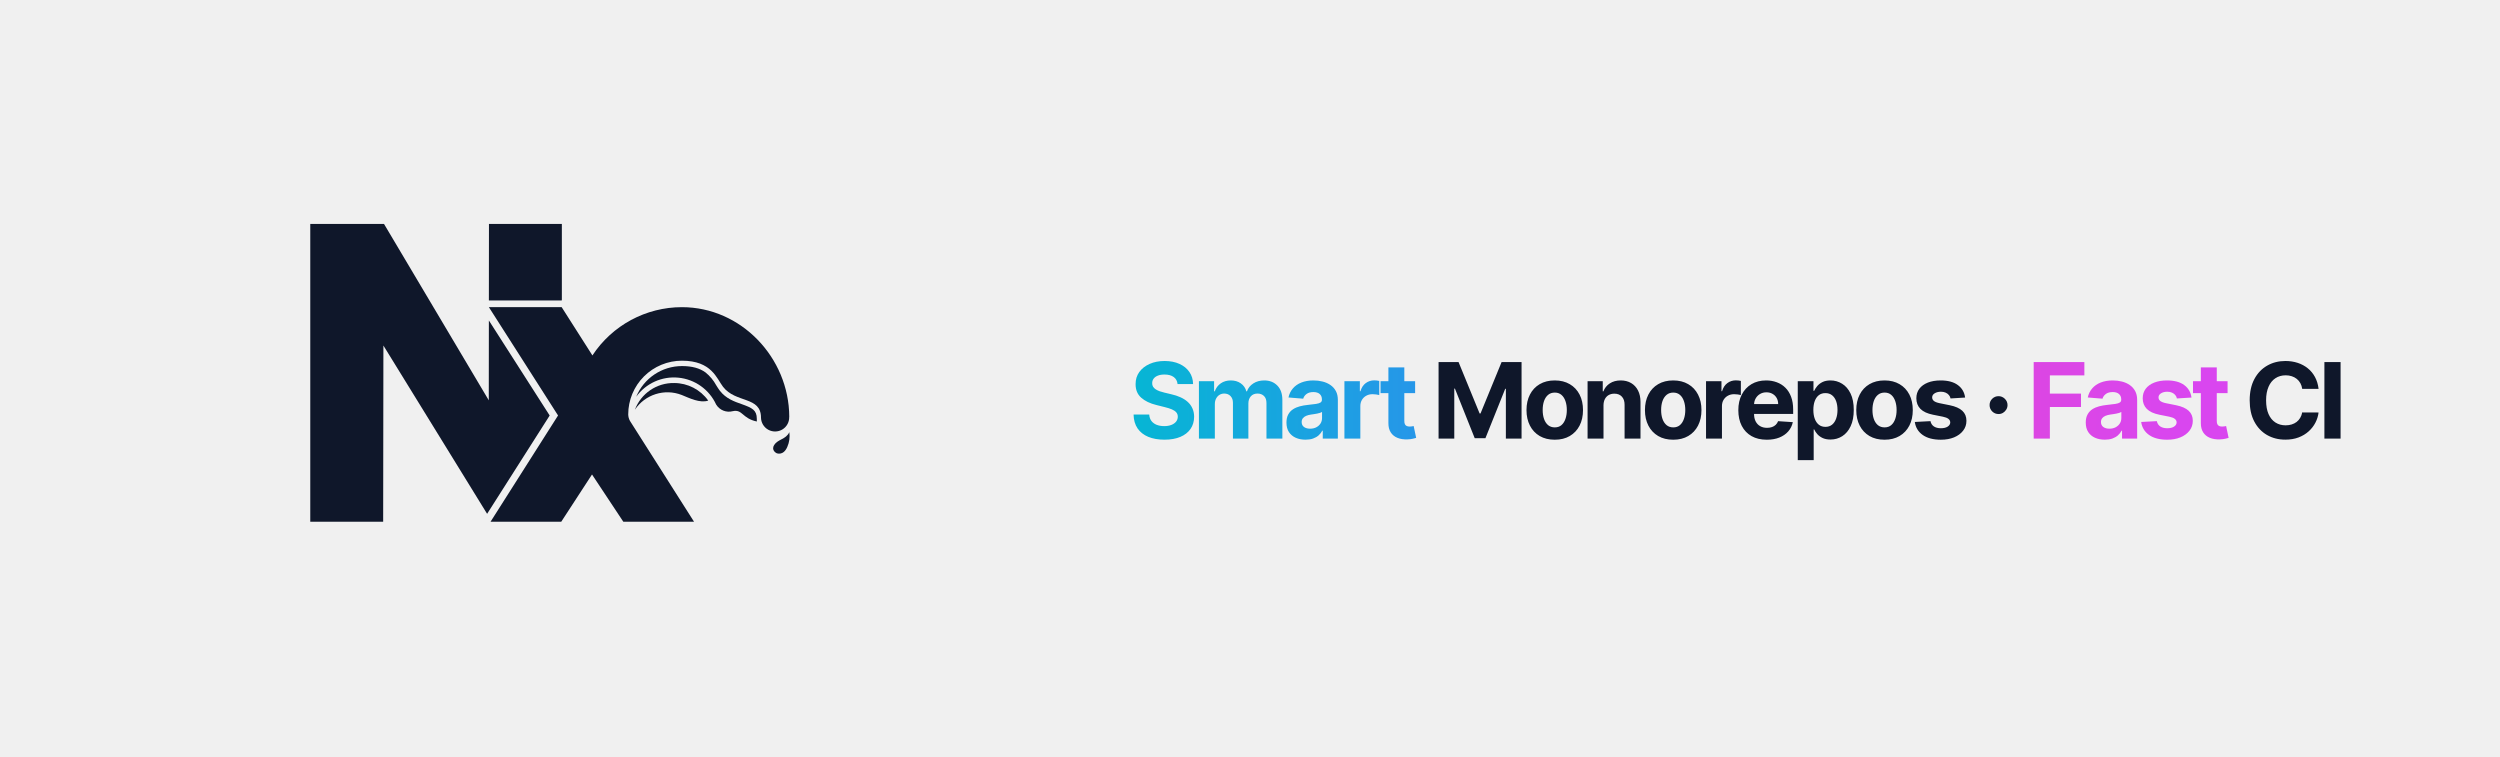
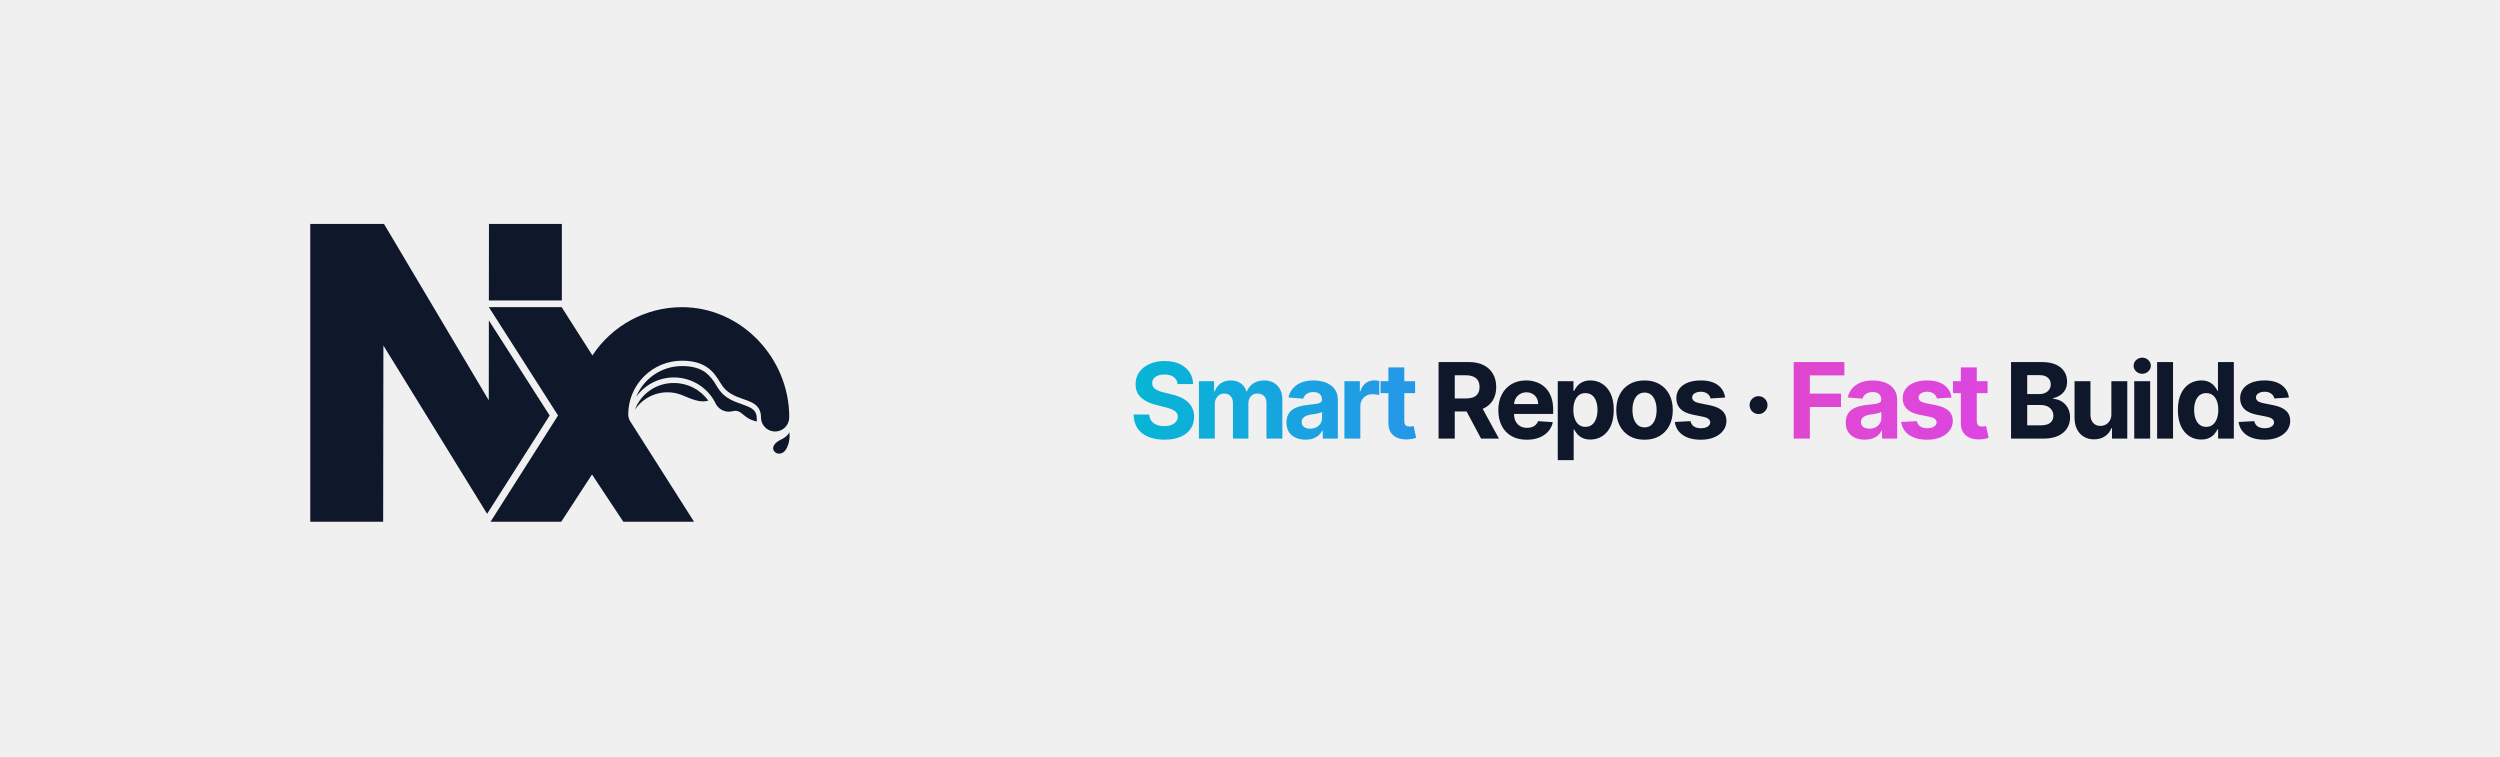
- <svg xmlns="http://www.w3.org/2000/svg" fill="none" viewBox="0 0 2280 690">
-   <g clip-path="url(#a)">
-     <path fill="#0F172A" d="m501.301 378.943-55.452-86.678-.083 72.828-95.568-160.894h-67.231v271.615h66.48l.217-160.694 94.581 153.493 57.056-89.67ZM445.866 274.02h66.395l.151-.769v-69.052h-66.479l-.084 69.052.017.769Zm169.013 75.301c-15.906-.301-30.276 9.451-35.871 24.343 9.314-13.929 27.049-19.526 42.671-13.467 7.218 2.941 16.708 7.686 24.226 5.147-7.15-10.035-18.704-16.002-31.026-16.023Z" />
-     <path fill="#0F172A" d="M690.214 382.001c0-8.136-4.427-10.025-13.616-13.366-6.817-2.372-14.553-5.046-20.183-12.397-1.103-1.454-2.122-3.091-3.208-4.829-2.433-4.5-5.732-8.475-9.707-11.695-5.363-3.943-12.397-5.864-21.52-5.864-18.304.012-34.795 11.061-41.768 27.985 8.816-12.234 23.469-18.862 38.477-17.407 15.009 1.455 28.115 10.775 34.417 24.475 3.149 5.195 9.359 7.676 15.222 6.081 8.972-1.921 8.353 6.566 21.903 9.44l-.017-2.423Z" />
-     <path fill="#0F172A" d="M719.803 380.263v-.183c-.2-53.866-43.924-99.946-97.823-99.946-32.918-.022-63.636 16.533-81.716 44.042l-.351-.602-27.668-43.44h-66.379l63.071 98.776-61.551 96.904h64.475l28.052-43.089 28.553 43.089h64.491l-58.476-92.026c-.971-1.792-1.498-3.792-1.537-5.831-.005-12.998 5.157-25.464 14.347-34.655 9.191-9.191 21.658-14.353 34.656-14.348 27.1 0 31.627 16.206 37.475 23.825 11.545 15.037 34.602 8.454 34.602 28.069.068 4.596 2.583 8.807 6.598 11.045 4.015 2.239 8.919 2.166 12.865-.192 3.946-2.358 6.335-6.642 6.266-11.237v-.201h.05Zm.067 13.867c.656 4.581.007 9.255-1.871 13.484-3.675 8.504-9.807 5.664-9.807 5.664s-5.28-2.574-2.072-7.502c3.559-5.497 10.593-4.862 13.75-11.646Z" />
-     <path fill="url(#b)" d="M1073.94 350.261c-.27-2.75-1.44-4.886-3.51-6.409-2.07-1.522-4.87-2.284-8.42-2.284-2.41 0-4.44.341-6.1 1.023-1.66.659-2.93 1.579-3.82 2.761-.86 1.182-1.29 2.523-1.29 4.023-.05 1.25.21 2.341.78 3.273.59.932 1.4 1.738 2.42 2.42 1.02.659 2.2 1.239 3.55 1.739 1.34.477 2.77.886 4.29 1.227l6.27 1.5c3.05.682 5.84 1.591 8.39 2.727 2.55 1.137 4.75 2.534 6.61 4.194 1.87 1.659 3.31 3.613 4.33 5.863 1.05 2.25 1.58 4.83 1.61 7.739-.03 4.273-1.12 7.977-3.28 11.113-2.13 3.114-5.22 5.535-9.27 7.262-4.02 1.704-8.87 2.557-14.56 2.557-5.63 0-10.54-.864-14.72-2.591-4.16-1.728-7.41-4.284-9.75-7.671-2.32-3.409-3.54-7.625-3.65-12.647h14.28c.16 2.34.83 4.295 2.01 5.863 1.21 1.546 2.81 2.716 4.81 3.512 2.02.772 4.31 1.159 6.85 1.159 2.5 0 4.67-.364 6.51-1.091 1.87-.728 3.31-1.739 4.33-3.034 1.03-1.296 1.54-2.784 1.54-4.466 0-1.568-.47-2.887-1.4-3.955-.91-1.068-2.25-1.977-4.02-2.727-1.75-.75-3.9-1.432-6.45-2.046l-7.6-1.909c-5.88-1.431-10.53-3.67-13.94-6.716-3.41-3.045-5.1-7.147-5.08-12.306-.02-4.228 1.1-7.921 3.37-11.08 2.3-3.159 5.45-5.625 9.45-7.398 4-1.772 8.54-2.659 13.63-2.659 5.19 0 9.71.887 13.57 2.659 3.89 1.773 6.91 4.239 9.07 7.398s3.27 6.818 3.34 10.977h-14.15ZM1093.42 400v-52.364h13.84v9.239h.62c1.09-3.068 2.91-5.489 5.45-7.261 2.55-1.773 5.59-2.659 9.14-2.659 3.59 0 6.64.897 9.17 2.693 2.52 1.772 4.2 4.182 5.04 7.227h.55c1.07-3 3-5.398 5.79-7.193 2.82-1.818 6.15-2.727 9.99-2.727 4.89 0 8.85 1.556 11.9 4.67 3.07 3.091 4.6 7.477 4.6 13.159V400h-14.49v-32.352c0-2.909-.77-5.091-2.31-6.546-1.55-1.454-3.48-2.182-5.8-2.182-2.64 0-4.69.841-6.17 2.523-1.48 1.659-2.22 3.852-2.22 6.58V400h-14.08v-32.659c0-2.568-.73-4.614-2.21-6.136-1.46-1.523-3.38-2.285-5.76-2.285-1.62 0-3.07.41-4.37 1.228-1.27.795-2.28 1.92-3.03 3.375-.75 1.432-1.13 3.113-1.13 5.045V400h-14.52Zm97.22.989c-3.34 0-6.32-.58-8.94-1.739-2.61-1.182-4.68-2.92-6.2-5.216-1.5-2.318-2.25-5.204-2.25-8.659 0-2.909.53-5.352 1.6-7.33 1.07-1.977 2.52-3.568 4.37-4.772 1.84-1.205 3.93-2.114 6.27-2.728 2.36-.613 4.84-1.045 7.43-1.295 3.05-.318 5.5-.614 7.36-.886 1.87-.296 3.22-.728 4.06-1.296.84-.568 1.26-1.409 1.26-2.523v-.204c0-2.159-.68-3.83-2.04-5.011-1.34-1.182-3.25-1.773-5.73-1.773-2.61 0-4.69.579-6.24 1.738-1.54 1.137-2.57 2.569-3.07 4.296l-13.43-1.091c.68-3.182 2.02-5.932 4.02-8.25 2-2.341 4.58-4.136 7.74-5.386 3.18-1.273 6.87-1.909 11.05-1.909 2.91 0 5.69.34 8.35 1.022 2.68.682 5.06 1.739 7.12 3.171 2.1 1.432 3.74 3.272 4.95 5.522 1.2 2.228 1.8 4.898 1.8 8.012V400h-13.77v-7.261h-.41c-.84 1.636-1.96 3.079-3.37 4.329-1.41 1.227-3.1 2.193-5.08 2.898-1.98.682-4.26 1.023-6.85 1.023Zm4.16-10.023c2.13 0 4.02-.421 5.65-1.261 1.64-.864 2.92-2.023 3.86-3.478.93-1.454 1.39-3.102 1.39-4.943v-5.557c-.45.296-1.08.568-1.87.818-.77.228-1.65.444-2.63.648-.97.182-1.95.352-2.93.512-.97.136-1.86.261-2.66.375-1.7.25-3.19.647-4.46 1.193-1.28.545-2.26 1.284-2.97 2.216-.7.909-1.06 2.045-1.06 3.409 0 1.977.72 3.488 2.15 4.534 1.46 1.023 3.3 1.534 5.53 1.534Zm31.31 9.034v-52.364h14.08v9.137h.55c.95-3.25 2.55-5.705 4.8-7.364 2.25-1.682 4.84-2.523 7.78-2.523.72 0 1.51.046 2.35.137.84.091 1.58.216 2.21.375v12.886c-.68-.204-1.62-.386-2.83-.545-1.2-.159-2.3-.239-3.3-.239-2.14 0-4.05.466-5.73 1.398-1.66.909-2.98 2.182-3.95 3.818-.96 1.636-1.44 3.523-1.44 5.659V400h-14.52Zm64.48-52.364v10.909h-31.53v-10.909h31.53Zm-24.37-12.545h14.52v48.818c0 1.341.2 2.386.61 3.136.41.728.98 1.239 1.71 1.535.75.295 1.61.443 2.59.443.68 0 1.36-.057 2.04-.171.68-.136 1.21-.238 1.57-.307l2.28 10.807c-.72.228-1.75.489-3.06.784-1.32.319-2.92.512-4.81.58-3.5.136-6.57-.33-9.2-1.398-2.62-1.068-4.65-2.727-6.11-4.977-1.45-2.25-2.17-5.091-2.14-8.523v-50.727Z" />
-     <path fill="#0F172A" d="M1311.98 330.182h18.21l19.22 46.909h.82l19.23-46.909h18.2V400h-14.31v-45.443h-.58l-18.07 45.102h-9.75l-18.07-45.273h-.58V400h-14.32v-69.818Zm105.95 70.841c-5.29 0-9.87-1.125-13.74-3.375-3.84-2.273-6.8-5.432-8.89-9.478-2.1-4.068-3.14-8.784-3.14-14.147 0-5.409 1.04-10.137 3.14-14.182 2.09-4.068 5.05-7.227 8.89-9.477 3.87-2.273 8.45-3.409 13.74-3.409 5.3 0 9.87 1.136 13.71 3.409 3.86 2.25 6.84 5.409 8.93 9.477 2.09 4.045 3.13 8.773 3.13 14.182 0 5.363-1.04 10.079-3.13 14.147-2.09 4.046-5.07 7.205-8.93 9.478-3.84 2.25-8.41 3.375-13.71 3.375Zm.07-11.25c2.41 0 4.42-.682 6.03-2.046 1.62-1.386 2.83-3.272 3.65-5.659.84-2.386 1.26-5.102 1.26-8.148 0-3.045-.42-5.761-1.26-8.147-.82-2.387-2.03-4.273-3.65-5.659-1.61-1.387-3.62-2.08-6.03-2.08-2.43 0-4.48.693-6.14 2.08-1.63 1.386-2.87 3.272-3.71 5.659-.82 2.386-1.23 5.102-1.23 8.147 0 3.046.41 5.762 1.23 8.148.84 2.387 2.08 4.273 3.71 5.659 1.66 1.364 3.71 2.046 6.14 2.046Zm44.39-20.046V400h-14.52v-52.364h13.84v9.239h.61c1.16-3.045 3.1-5.455 5.83-7.227 2.73-1.796 6.04-2.693 9.92-2.693 3.64 0 6.81.795 9.51 2.386 2.71 1.591 4.81 3.864 6.31 6.818 1.5 2.932 2.25 6.432 2.25 10.5V400h-14.52v-30.75c.02-3.205-.8-5.705-2.46-7.5-1.66-1.818-3.94-2.727-6.85-2.727-1.95 0-3.68.42-5.18 1.261-1.48.841-2.64 2.068-3.48 3.682-.82 1.591-1.24 3.511-1.26 5.761Zm63.58 31.296c-5.3 0-9.88-1.125-13.74-3.375-3.84-2.273-6.81-5.432-8.9-9.478-2.09-4.068-3.14-8.784-3.14-14.147 0-5.409 1.05-10.137 3.14-14.182 2.09-4.068 5.06-7.227 8.9-9.477 3.86-2.273 8.44-3.409 13.74-3.409 5.29 0 9.86 1.136 13.7 3.409 3.86 2.25 6.84 5.409 8.93 9.477 2.09 4.045 3.14 8.773 3.14 14.182 0 5.363-1.05 10.079-3.14 14.147-2.09 4.046-5.07 7.205-8.93 9.478-3.84 2.25-8.41 3.375-13.7 3.375Zm.06-11.25c2.41 0 4.42-.682 6.04-2.046 1.61-1.386 2.83-3.272 3.65-5.659.84-2.386 1.26-5.102 1.26-8.148 0-3.045-.42-5.761-1.26-8.147-.82-2.387-2.04-4.273-3.65-5.659-1.62-1.387-3.63-2.08-6.04-2.08-2.43 0-4.47.693-6.13 2.08-1.64 1.386-2.88 3.272-3.72 5.659-.82 2.386-1.23 5.102-1.23 8.147 0 3.046.41 5.762 1.23 8.148.84 2.387 2.08 4.273 3.72 5.659 1.66 1.364 3.7 2.046 6.13 2.046ZM1555.9 400v-52.364h14.08v9.137h.55c.95-3.25 2.55-5.705 4.8-7.364 2.25-1.682 4.84-2.523 7.78-2.523.72 0 1.51.046 2.35.137.84.091 1.58.216 2.21.375v12.886c-.68-.204-1.62-.386-2.83-.545-1.2-.159-2.3-.239-3.3-.239-2.14 0-4.05.466-5.73 1.398-1.66.909-2.98 2.182-3.95 3.818-.96 1.636-1.44 3.523-1.44 5.659V400h-14.52Zm55.43 1.023c-5.39 0-10.02-1.091-13.91-3.273-3.86-2.205-6.84-5.318-8.93-9.341-2.09-4.045-3.14-8.829-3.14-14.352 0-5.387 1.05-10.114 3.14-14.182s5.03-7.239 8.83-9.511c3.82-2.273 8.29-3.409 13.43-3.409 3.45 0 6.67.556 9.65 1.67 3 1.091 5.61 2.739 7.84 4.943 2.25 2.205 4 4.977 5.25 8.318 1.25 3.319 1.87 7.205 1.87 11.659v3.989h-44.21v-9h30.54c0-2.091-.45-3.943-1.36-5.557-.91-1.613-2.17-2.875-3.79-3.784-1.59-.932-3.44-1.398-5.55-1.398-2.21 0-4.16.512-5.87 1.535-1.68 1-3 2.352-3.95 4.056-.95 1.682-1.44 3.557-1.47 5.625v8.557c0 2.591.48 4.83 1.44 6.716.97 1.886 2.35 3.341 4.12 4.364 1.77 1.022 3.88 1.534 6.31 1.534 1.61 0 3.09-.227 4.43-.682 1.34-.455 2.49-1.136 3.44-2.045.96-.91 1.68-2.023 2.18-3.341l13.44.886c-.69 3.227-2.08 6.045-4.2 8.455-2.09 2.386-4.79 4.25-8.11 5.59-3.3 1.319-7.1 1.978-11.42 1.978Zm28.23 18.613v-72h14.32v8.796h.65c.63-1.409 1.55-2.841 2.76-4.296 1.23-1.477 2.82-2.704 4.77-3.681 1.98-1 4.43-1.5 7.36-1.5 3.82 0 7.35 1 10.57 3 3.23 1.977 5.81 4.965 7.74 8.965 1.93 3.978 2.9 8.966 2.9 14.966 0 5.841-.94 10.773-2.83 14.796-1.86 4-4.41 7.034-7.64 9.102-3.2 2.046-6.79 3.068-10.77 3.068-2.82 0-5.22-.466-7.19-1.397-1.96-.932-3.56-2.103-4.81-3.512-1.25-1.432-2.2-2.875-2.86-4.329h-.45v28.022h-14.52Zm14.22-45.818c0 3.114.43 5.83 1.29 8.148.87 2.318 2.12 4.125 3.75 5.42 1.64 1.273 3.63 1.909 5.97 1.909 2.36 0 4.36-.647 6-1.943 1.63-1.318 2.87-3.136 3.71-5.454.87-2.341 1.3-5.034 1.3-8.08 0-3.023-.42-5.682-1.26-7.977-.84-2.296-2.08-4.091-3.72-5.386-1.63-1.296-3.65-1.944-6.03-1.944-2.37 0-4.37.625-6 1.875-1.62 1.25-2.85 3.023-3.72 5.319-.86 2.295-1.29 5-1.29 8.113Zm64.91 27.205c-5.3 0-9.88-1.125-13.74-3.375-3.84-2.273-6.81-5.432-8.9-9.478-2.09-4.068-3.13-8.784-3.13-14.147 0-5.409 1.04-10.137 3.13-14.182 2.09-4.068 5.06-7.227 8.9-9.477 3.86-2.273 8.44-3.409 13.74-3.409 5.29 0 9.86 1.136 13.7 3.409 3.87 2.25 6.84 5.409 8.94 9.477 2.09 4.045 3.13 8.773 3.13 14.182 0 5.363-1.04 10.079-3.13 14.147-2.1 4.046-5.07 7.205-8.94 9.478-3.84 2.25-8.41 3.375-13.7 3.375Zm.07-11.25c2.41 0 4.42-.682 6.03-2.046 1.62-1.386 2.83-3.272 3.65-5.659.84-2.386 1.26-5.102 1.26-8.148 0-3.045-.42-5.761-1.26-8.147-.82-2.387-2.03-4.273-3.65-5.659-1.61-1.387-3.62-2.08-6.03-2.08-2.43 0-4.48.693-6.14 2.08-1.64 1.386-2.87 3.272-3.71 5.659-.82 2.386-1.23 5.102-1.23 8.147 0 3.046.41 5.762 1.23 8.148.84 2.387 2.07 4.273 3.71 5.659 1.66 1.364 3.71 2.046 6.14 2.046Zm73.43-27.205-13.29.818c-.23-1.136-.72-2.159-1.47-3.068-.75-.932-1.74-1.67-2.96-2.216-1.21-.568-2.65-.852-4.33-.852-2.25 0-4.15.477-5.7 1.432-1.54.932-2.31 2.182-2.31 3.75 0 1.25.5 2.307 1.5 3.17 1 .864 2.71 1.557 5.14 2.08l9.48 1.909c5.09 1.045 8.89 2.727 11.39 5.045 2.5 2.319 3.75 5.364 3.75 9.137 0 3.432-1.01 6.443-3.04 9.034-2 2.591-4.75 4.613-8.25 6.068-3.47 1.432-7.49 2.148-12.03 2.148-6.93 0-12.46-1.443-16.57-4.33-4.09-2.909-6.49-6.863-7.19-11.863l14.28-.75c.43 2.113 1.48 3.727 3.14 4.84 1.66 1.091 3.78 1.637 6.37 1.637 2.55 0 4.59-.489 6.14-1.466 1.57-1 2.36-2.284 2.39-3.852-.03-1.319-.58-2.398-1.67-3.239-1.1-.864-2.78-1.523-5.05-1.977l-9.07-1.807c-5.11-1.023-8.92-2.796-11.42-5.318-2.48-2.523-3.71-5.739-3.71-9.648 0-3.364.9-6.261 2.72-8.693 1.84-2.432 4.42-4.307 7.74-5.625 3.34-1.318 7.25-1.977 11.73-1.977 6.61 0 11.82 1.397 15.61 4.193 3.82 2.795 6.05 6.602 6.68 11.42Zm30.49 15.034c-2.25 0-4.18-.795-5.8-2.386-1.59-1.614-2.38-3.546-2.38-5.796 0-2.227.79-4.136 2.38-5.727 1.62-1.591 3.55-2.386 5.8-2.386 2.18 0 4.09.795 5.73 2.386 1.63 1.591 2.45 3.5 2.45 5.727 0 1.5-.39 2.875-1.16 4.125-.75 1.228-1.74 2.216-2.96 2.966-1.23.728-2.58 1.091-4.06 1.091Zm291.86-22.977h-14.93c-.27-1.932-.83-3.648-1.67-5.148-.84-1.522-1.92-2.818-3.24-3.886-1.32-1.068-2.84-1.886-4.57-2.455-1.7-.568-3.55-.852-5.55-.852-3.62 0-6.76.898-9.45 2.693-2.68 1.773-4.76 4.364-6.23 7.773-1.48 3.386-2.22 7.5-2.22 12.341 0 4.977.74 9.159 2.22 12.545 1.5 3.387 3.59 5.944 6.27 7.671 2.68 1.727 5.78 2.591 9.3 2.591 1.98 0 3.81-.262 5.49-.784 1.71-.523 3.22-1.284 4.54-2.284 1.32-1.023 2.41-2.262 3.27-3.716.89-1.455 1.5-3.114 1.84-4.978l14.93.069c-.38 3.204-1.35 6.295-2.89 9.272-1.53 2.955-3.58 5.603-6.18 7.943-2.56 2.319-5.63 4.16-9.2 5.523-3.55 1.341-7.56 2.012-12.03 2.012-6.23 0-11.8-1.41-16.71-4.228-4.88-2.818-8.75-6.897-11.59-12.238-2.82-5.341-4.23-11.807-4.23-19.398 0-7.614 1.44-14.091 4.3-19.432 2.86-5.341 6.75-9.409 11.66-12.204 4.91-2.819 10.43-4.228 16.57-4.228 4.04 0 7.79.568 11.25 1.705 3.47 1.136 6.55 2.795 9.23 4.977 2.69 2.159 4.87 4.807 6.55 7.943 1.7 3.137 2.8 6.728 3.27 10.773Zm20.07-24.443V400h-14.76v-69.818h14.76Z" />
-     <path fill="url(#c)" d="M1854.72 400v-69.818h46.22v12.17h-31.46v16.637h28.39v12.17h-28.39V400h-14.76Zm64.87.989c-3.34 0-6.31-.58-8.93-1.739-2.61-1.182-4.68-2.92-6.2-5.216-1.5-2.318-2.25-5.204-2.25-8.659 0-2.909.53-5.352 1.6-7.33 1.07-1.977 2.52-3.568 4.36-4.772 1.85-1.205 3.94-2.114 6.28-2.728 2.36-.613 4.84-1.045 7.43-1.295 3.04-.318 5.5-.614 7.36-.886 1.87-.296 3.22-.728 4.06-1.296.84-.568 1.26-1.409 1.26-2.523v-.204c0-2.159-.68-3.83-2.04-5.011-1.35-1.182-3.25-1.773-5.73-1.773-2.62 0-4.7.579-6.24 1.738-1.55 1.137-2.57 2.569-3.07 4.296l-13.43-1.091c.68-3.182 2.02-5.932 4.02-8.25 2-2.341 4.58-4.136 7.74-5.386 3.18-1.273 6.86-1.909 11.05-1.909 2.91 0 5.69.34 8.35 1.022 2.68.682 5.06 1.739 7.12 3.171 2.09 1.432 3.74 3.272 4.95 5.522 1.2 2.228 1.8 4.898 1.8 8.012V400h-13.77v-7.261h-.41c-.84 1.636-1.96 3.079-3.37 4.329-1.41 1.227-3.11 2.193-5.08 2.898-1.98.682-4.26 1.023-6.86 1.023Zm4.16-10.023c2.14 0 4.03-.421 5.66-1.261 1.64-.864 2.92-2.023 3.86-3.478.93-1.454 1.39-3.102 1.39-4.943v-5.557c-.45.296-1.08.568-1.87.818-.77.228-1.65.444-2.63.648-.97.182-1.95.352-2.93.512-.98.136-1.86.261-2.66.375-1.7.25-3.19.647-4.46 1.193-1.28.545-2.27 1.284-2.97 2.216-.7.909-1.06 2.045-1.06 3.409 0 1.977.72 3.488 2.15 4.534 1.46 1.023 3.3 1.534 5.52 1.534Zm74.89-28.398-13.3.818c-.22-1.136-.71-2.159-1.46-3.068-.75-.932-1.74-1.67-2.97-2.216-1.2-.568-2.65-.852-4.33-.852-2.25 0-4.15.477-5.69 1.432-1.55.932-2.32 2.182-2.32 3.75 0 1.25.5 2.307 1.5 3.17 1 .864 2.72 1.557 5.15 2.08l9.48 1.909c5.09 1.045 8.88 2.727 11.38 5.045 2.5 2.319 3.75 5.364 3.75 9.137 0 3.432-1.01 6.443-3.03 9.034-2 2.591-4.75 4.613-8.25 6.068-3.48 1.432-7.49 2.148-12.04 2.148-6.93 0-12.45-1.443-16.56-4.33-4.1-2.909-6.49-6.863-7.2-11.863l14.29-.75c.43 2.113 1.47 3.727 3.13 4.84 1.66 1.091 3.79 1.637 6.38 1.637 2.54 0 4.59-.489 6.13-1.466 1.57-1 2.37-2.284 2.39-3.852-.02-1.319-.58-2.398-1.67-3.239-1.09-.864-2.77-1.523-5.05-1.977l-9.06-1.807c-5.12-1.023-8.92-2.796-11.42-5.318-2.48-2.523-3.72-5.739-3.72-9.648 0-3.364.91-6.261 2.73-8.693 1.84-2.432 4.42-4.307 7.74-5.625 3.34-1.318 7.25-1.977 11.72-1.977 6.62 0 11.82 1.397 15.62 4.193 3.82 2.795 6.04 6.602 6.68 11.42Zm32.91-14.932v10.909h-31.54v-10.909h31.54Zm-24.38-12.545h14.53v48.818c0 1.341.2 2.386.61 3.136.41.728.98 1.239 1.7 1.535.75.295 1.62.443 2.6.443.68 0 1.36-.057 2.04-.171.68-.136 1.21-.238 1.57-.307l2.28 10.807c-.72.228-1.75.489-3.06.784-1.32.319-2.93.512-4.81.58-3.5.136-6.57-.33-9.21-1.398-2.61-1.068-4.64-2.727-6.1-4.977-1.45-2.25-2.17-5.091-2.15-8.523v-50.727Z" />
+ <svg xmlns="http://www.w3.org/2000/svg" width="2280" height="690" viewBox="0 0 2280 690" fill="none">
+   <g clip-path="url(#clip0_1899_908)">
+     <path d="M501.301 378.943L445.849 292.265L445.766 365.093L350.198 204.199H282.967V475.814H349.447L349.664 315.12L444.245 468.613L501.301 378.943Z" fill="#0F172A" />
+     <path d="M445.866 274.02H512.261L512.412 273.251V204.199H445.933L445.849 273.251L445.866 274.02Z" fill="#0F172A" />
+     <path d="M614.879 349.321C598.973 349.02 584.603 358.772 579.008 373.664C588.322 359.735 606.057 354.138 621.679 360.197C628.897 363.138 638.387 367.883 645.905 365.344C638.755 355.309 627.201 349.342 614.879 349.321Z" fill="#0F172A" />
+     <path d="M690.214 382.001C690.214 373.865 685.787 371.976 676.598 368.635C669.781 366.263 662.045 363.589 656.415 356.238C655.312 354.784 654.293 353.147 653.207 351.409C650.774 346.909 647.475 342.934 643.5 339.714C638.137 335.771 631.103 333.85 621.98 333.85C603.676 333.862 587.185 344.911 580.212 361.835C589.028 349.601 603.681 342.973 618.689 344.428C633.698 345.883 646.804 355.203 653.106 368.903C656.255 374.098 662.465 376.579 668.328 374.984C677.3 373.063 676.681 381.55 690.231 384.424L690.214 382.001Z" fill="#0F172A" />
+     <path d="M719.803 380.263V380.08C719.603 326.214 675.879 280.134 621.98 280.134C589.062 280.112 558.344 296.667 540.264 324.176L539.913 323.574L512.245 280.134H445.866L508.937 378.91L447.386 475.814H511.861L539.913 432.725L568.466 475.814H632.957L574.481 383.788C573.51 381.996 572.983 379.996 572.944 377.957C572.939 364.959 578.101 352.493 587.291 343.302C596.482 334.111 608.949 328.949 621.947 328.954C649.047 328.954 653.574 345.16 659.422 352.779C670.967 367.816 694.024 361.233 694.024 380.848C694.092 385.444 696.607 389.655 700.622 391.893C704.637 394.132 709.541 394.059 713.487 391.701C717.433 389.343 719.822 385.059 719.753 380.464V380.263H719.803Z" fill="#0F172A" />
+     <path d="M719.87 394.13C720.526 398.711 719.877 403.385 717.999 407.614C714.324 416.118 708.192 413.278 708.192 413.278C708.192 413.278 702.912 410.704 706.12 405.776C709.679 400.279 716.713 400.914 719.87 394.13Z" fill="#0F172A" />
+     <path d="M1073.94 350.261C1073.67 347.511 1072.5 345.375 1070.43 343.852C1068.36 342.33 1065.56 341.568 1062.01 341.568C1059.6 341.568 1057.57 341.909 1055.91 342.591C1054.25 343.25 1052.98 344.17 1052.09 345.352C1051.23 346.534 1050.8 347.875 1050.8 349.375C1050.75 350.625 1051.01 351.716 1051.58 352.648C1052.17 353.58 1052.98 354.386 1054 355.068C1055.02 355.727 1056.2 356.307 1057.55 356.807C1058.89 357.284 1060.32 357.693 1061.84 358.034L1068.11 359.534C1071.16 360.216 1073.95 361.125 1076.5 362.261C1079.05 363.398 1081.25 364.795 1083.11 366.455C1084.98 368.114 1086.42 370.068 1087.44 372.318C1088.49 374.568 1089.02 377.148 1089.05 380.057C1089.02 384.33 1087.93 388.034 1085.77 391.17C1083.64 394.284 1080.55 396.705 1076.5 398.432C1072.48 400.136 1067.63 400.989 1061.94 400.989C1056.31 400.989 1051.4 400.125 1047.22 398.398C1043.06 396.67 1039.81 394.114 1037.47 390.727C1035.15 387.318 1033.93 383.102 1033.82 378.08H1048.1C1048.26 380.42 1048.93 382.375 1050.11 383.943C1051.32 385.489 1052.92 386.659 1054.92 387.455C1056.94 388.227 1059.23 388.614 1061.77 388.614C1064.27 388.614 1066.44 388.25 1068.28 387.523C1070.15 386.795 1071.59 385.784 1072.61 384.489C1073.64 383.193 1074.15 381.705 1074.15 380.023C1074.15 378.455 1073.68 377.136 1072.75 376.068C1071.84 375 1070.5 374.091 1068.73 373.341C1066.98 372.591 1064.83 371.909 1062.28 371.295L1054.68 369.386C1048.8 367.955 1044.15 365.716 1040.74 362.67C1037.33 359.625 1035.64 355.523 1035.66 350.364C1035.64 346.136 1036.76 342.443 1039.03 339.284C1041.33 336.125 1044.48 333.659 1048.48 331.886C1052.48 330.114 1057.02 329.227 1062.11 329.227C1067.3 329.227 1071.82 330.114 1075.68 331.886C1079.57 333.659 1082.59 336.125 1084.75 339.284C1086.91 342.443 1088.02 346.102 1088.09 350.261H1073.94ZM1093.42 400V347.636H1107.26V356.875H1107.88C1108.97 353.807 1110.79 351.386 1113.33 349.614C1115.88 347.841 1118.92 346.955 1122.47 346.955C1126.06 346.955 1129.11 347.852 1131.64 349.648C1134.16 351.42 1135.84 353.83 1136.68 356.875H1137.23C1138.3 353.875 1140.23 351.477 1143.02 349.682C1145.84 347.864 1149.17 346.955 1153.01 346.955C1157.9 346.955 1161.86 348.511 1164.91 351.625C1167.98 354.716 1169.51 359.102 1169.51 364.784V400H1155.02V367.648C1155.02 364.739 1154.25 362.557 1152.71 361.102C1151.16 359.648 1149.23 358.92 1146.91 358.92C1144.27 358.92 1142.22 359.761 1140.74 361.443C1139.26 363.102 1138.52 365.295 1138.52 368.023V400H1124.44V367.341C1124.44 364.773 1123.71 362.727 1122.23 361.205C1120.77 359.682 1118.85 358.92 1116.47 358.92C1114.85 358.92 1113.4 359.33 1112.1 360.148C1110.83 360.943 1109.82 362.068 1109.07 363.523C1108.32 364.955 1107.94 366.636 1107.94 368.568V400H1093.42ZM1190.64 400.989C1187.3 400.989 1184.32 400.409 1181.7 399.25C1179.09 398.068 1177.02 396.33 1175.5 394.034C1174 391.716 1173.25 388.83 1173.25 385.375C1173.25 382.466 1173.78 380.023 1174.85 378.045C1175.92 376.068 1177.37 374.477 1179.22 373.273C1181.06 372.068 1183.15 371.159 1185.49 370.545C1187.85 369.932 1190.33 369.5 1192.92 369.25C1195.97 368.932 1198.42 368.636 1200.28 368.364C1202.15 368.068 1203.5 367.636 1204.34 367.068C1205.18 366.5 1205.6 365.659 1205.6 364.545V364.341C1205.6 362.182 1204.92 360.511 1203.56 359.33C1202.22 358.148 1200.31 357.557 1197.83 357.557C1195.22 357.557 1193.14 358.136 1191.59 359.295C1190.05 360.432 1189.02 361.864 1188.52 363.591L1175.09 362.5C1175.77 359.318 1177.11 356.568 1179.11 354.25C1181.11 351.909 1183.69 350.114 1186.85 348.864C1190.03 347.591 1193.72 346.955 1197.9 346.955C1200.81 346.955 1203.59 347.295 1206.25 347.977C1208.93 348.659 1211.31 349.716 1213.37 351.148C1215.47 352.58 1217.11 354.42 1218.32 356.67C1219.52 358.898 1220.12 361.568 1220.12 364.682V400H1206.35V392.739H1205.94C1205.1 394.375 1203.98 395.818 1202.57 397.068C1201.16 398.295 1199.47 399.261 1197.49 399.966C1195.51 400.648 1193.23 400.989 1190.64 400.989ZM1194.8 390.966C1196.93 390.966 1198.82 390.545 1200.45 389.705C1202.09 388.841 1203.37 387.682 1204.31 386.227C1205.24 384.773 1205.7 383.125 1205.7 381.284V375.727C1205.25 376.023 1204.62 376.295 1203.83 376.545C1203.06 376.773 1202.18 376.989 1201.2 377.193C1200.23 377.375 1199.25 377.545 1198.27 377.705C1197.3 377.841 1196.41 377.966 1195.61 378.08C1193.91 378.33 1192.42 378.727 1191.15 379.273C1189.87 379.818 1188.89 380.557 1188.18 381.489C1187.48 382.398 1187.12 383.534 1187.12 384.898C1187.12 386.875 1187.84 388.386 1189.27 389.432C1190.73 390.455 1192.57 390.966 1194.8 390.966ZM1226.11 400V347.636H1240.19V356.773H1240.74C1241.69 353.523 1243.29 351.068 1245.54 349.409C1247.79 347.727 1250.38 346.886 1253.32 346.886C1254.04 346.886 1254.83 346.932 1255.67 347.023C1256.51 347.114 1257.25 347.239 1257.88 347.398V360.284C1257.2 360.08 1256.26 359.898 1255.05 359.739C1253.85 359.58 1252.75 359.5 1251.75 359.5C1249.61 359.5 1247.7 359.966 1246.02 360.898C1244.36 361.807 1243.04 363.08 1242.07 364.716C1241.11 366.352 1240.63 368.239 1240.63 370.375V400H1226.11ZM1290.59 347.636V358.545H1259.06V347.636H1290.59ZM1266.22 335.091H1280.74V383.909C1280.74 385.25 1280.94 386.295 1281.35 387.045C1281.76 387.773 1282.33 388.284 1283.06 388.58C1283.81 388.875 1284.67 389.023 1285.65 389.023C1286.33 389.023 1287.01 388.966 1287.69 388.852C1288.37 388.716 1288.9 388.614 1289.26 388.545L1291.54 399.352C1290.82 399.58 1289.79 399.841 1288.48 400.136C1287.16 400.455 1285.56 400.648 1283.67 400.716C1280.17 400.852 1277.1 400.386 1274.47 399.318C1271.85 398.25 1269.82 396.591 1268.36 394.341C1266.91 392.091 1266.19 389.25 1266.22 385.818V335.091Z" fill="url(#paint0_linear_1899_908)" />
+     <path d="M1311.98 400V330.182H1339.53C1344.8 330.182 1349.3 331.125 1353.03 333.011C1356.78 334.875 1359.63 337.523 1361.58 340.955C1363.56 344.364 1364.55 348.375 1364.55 352.989C1364.55 357.625 1363.55 361.614 1361.55 364.955C1359.55 368.273 1356.65 370.818 1352.86 372.591C1349.08 374.364 1344.52 375.25 1339.15 375.25H1320.71V363.386H1336.77C1339.58 363.386 1341.93 363 1343.79 362.227C1345.65 361.455 1347.04 360.295 1347.95 358.75C1348.88 357.205 1349.35 355.284 1349.35 352.989C1349.35 350.67 1348.88 348.716 1347.95 347.125C1347.04 345.534 1345.64 344.33 1343.75 343.511C1341.89 342.67 1339.54 342.25 1336.7 342.25H1326.74V400H1311.98ZM1349.69 368.227L1367.04 400H1350.74L1333.77 368.227H1349.69ZM1392.45 401.023C1387.06 401.023 1382.43 399.932 1378.54 397.75C1374.68 395.545 1371.7 392.432 1369.61 388.409C1367.52 384.364 1366.47 379.58 1366.47 374.057C1366.47 368.67 1367.52 363.943 1369.61 359.875C1371.7 355.807 1374.64 352.636 1378.44 350.364C1382.26 348.091 1386.73 346.955 1391.87 346.955C1395.32 346.955 1398.54 347.511 1401.52 348.625C1404.52 349.716 1407.13 351.364 1409.36 353.568C1411.61 355.773 1413.36 358.545 1414.61 361.886C1415.86 365.205 1416.48 369.091 1416.48 373.545V377.534H1372.27V368.534H1402.81C1402.81 366.443 1402.36 364.591 1401.45 362.977C1400.54 361.364 1399.28 360.102 1397.67 359.193C1396.07 358.261 1394.22 357.795 1392.11 357.795C1389.9 357.795 1387.95 358.307 1386.24 359.33C1384.56 360.33 1383.24 361.682 1382.29 363.386C1381.34 365.068 1380.85 366.943 1380.82 369.011V377.568C1380.82 380.159 1381.3 382.398 1382.26 384.284C1383.23 386.17 1384.61 387.625 1386.38 388.648C1388.15 389.67 1390.26 390.182 1392.69 390.182C1394.3 390.182 1395.78 389.955 1397.12 389.5C1398.46 389.045 1399.61 388.364 1400.56 387.455C1401.52 386.545 1402.24 385.432 1402.74 384.114L1416.18 385C1415.49 388.227 1414.1 391.045 1411.98 393.455C1409.89 395.841 1407.19 397.705 1403.87 399.045C1400.57 400.364 1396.77 401.023 1392.45 401.023ZM1420.68 419.636V347.636H1435V356.432H1435.65C1436.28 355.023 1437.2 353.591 1438.41 352.136C1439.64 350.659 1441.23 349.432 1443.18 348.455C1445.16 347.455 1447.61 346.955 1450.54 346.955C1454.36 346.955 1457.89 347.955 1461.11 349.955C1464.34 351.932 1466.92 354.92 1468.85 358.92C1470.78 362.898 1471.75 367.886 1471.75 373.886C1471.75 379.727 1470.81 384.659 1468.92 388.682C1467.06 392.682 1464.51 395.716 1461.28 397.784C1458.08 399.83 1454.49 400.852 1450.51 400.852C1447.69 400.852 1445.29 400.386 1443.32 399.455C1441.36 398.523 1439.76 397.352 1438.51 395.943C1437.26 394.511 1436.31 393.068 1435.65 391.614H1435.2V419.636H1420.68ZM1434.9 373.818C1434.9 376.932 1435.33 379.648 1436.19 381.966C1437.06 384.284 1438.31 386.091 1439.94 387.386C1441.58 388.659 1443.57 389.295 1445.91 389.295C1448.27 389.295 1450.27 388.648 1451.91 387.352C1453.54 386.034 1454.78 384.216 1455.62 381.898C1456.49 379.557 1456.92 376.864 1456.92 373.818C1456.92 370.795 1456.5 368.136 1455.66 365.841C1454.82 363.545 1453.58 361.75 1451.94 360.455C1450.31 359.159 1448.29 358.511 1445.91 358.511C1443.54 358.511 1441.54 359.136 1439.91 360.386C1438.29 361.636 1437.06 363.409 1436.19 365.705C1435.33 368 1434.9 370.705 1434.9 373.818ZM1499.81 401.023C1494.51 401.023 1489.93 399.898 1486.07 397.648C1482.23 395.375 1479.26 392.216 1477.17 388.17C1475.08 384.102 1474.04 379.386 1474.04 374.023C1474.04 368.614 1475.08 363.886 1477.17 359.841C1479.26 355.773 1482.23 352.614 1486.07 350.364C1489.93 348.091 1494.51 346.955 1499.81 346.955C1505.11 346.955 1509.67 348.091 1513.51 350.364C1517.38 352.614 1520.36 355.773 1522.45 359.841C1524.54 363.886 1525.58 368.614 1525.58 374.023C1525.58 379.386 1524.54 384.102 1522.45 388.17C1520.36 392.216 1517.38 395.375 1513.51 397.648C1509.67 399.898 1505.11 401.023 1499.81 401.023ZM1499.88 389.773C1502.29 389.773 1504.3 389.091 1505.91 387.727C1507.53 386.341 1508.74 384.455 1509.56 382.068C1510.4 379.682 1510.82 376.966 1510.82 373.92C1510.82 370.875 1510.4 368.159 1509.56 365.773C1508.74 363.386 1507.53 361.5 1505.91 360.114C1504.3 358.727 1502.29 358.034 1499.88 358.034C1497.45 358.034 1495.4 358.727 1493.74 360.114C1492.11 361.5 1490.87 363.386 1490.03 365.773C1489.21 368.159 1488.8 370.875 1488.8 373.92C1488.8 376.966 1489.21 379.682 1490.03 382.068C1490.87 384.455 1492.11 386.341 1493.74 387.727C1495.4 389.091 1497.45 389.773 1499.88 389.773ZM1573.31 362.568L1560.02 363.386C1559.79 362.25 1559.3 361.227 1558.55 360.318C1557.8 359.386 1556.81 358.648 1555.59 358.102C1554.38 357.534 1552.94 357.25 1551.26 357.25C1549.01 357.25 1547.11 357.727 1545.56 358.682C1544.02 359.614 1543.25 360.864 1543.25 362.432C1543.25 363.682 1543.75 364.739 1544.75 365.602C1545.75 366.466 1547.46 367.159 1549.89 367.682L1559.37 369.591C1564.46 370.636 1568.26 372.318 1570.76 374.636C1573.26 376.955 1574.51 380 1574.51 383.773C1574.51 387.205 1573.5 390.216 1571.47 392.807C1569.47 395.398 1566.72 397.42 1563.22 398.875C1559.75 400.307 1555.73 401.023 1551.19 401.023C1544.26 401.023 1538.73 399.58 1534.62 396.693C1530.53 393.784 1528.13 389.83 1527.43 384.83L1541.71 384.08C1542.14 386.193 1543.19 387.807 1544.85 388.92C1546.51 390.011 1548.63 390.557 1551.22 390.557C1553.77 390.557 1555.81 390.068 1557.36 389.091C1558.93 388.091 1559.72 386.807 1559.75 385.239C1559.72 383.92 1559.17 382.841 1558.08 382C1556.98 381.136 1555.3 380.477 1553.03 380.023L1543.96 378.216C1538.85 377.193 1535.04 375.42 1532.54 372.898C1530.06 370.375 1528.83 367.159 1528.83 363.25C1528.83 359.886 1529.73 356.989 1531.55 354.557C1533.39 352.125 1535.97 350.25 1539.29 348.932C1542.63 347.614 1546.54 346.955 1551.02 346.955C1557.63 346.955 1562.84 348.352 1566.63 351.148C1570.45 353.943 1572.68 357.75 1573.31 362.568ZM1603.8 377.602C1601.55 377.602 1599.62 376.807 1598 375.216C1596.41 373.602 1595.62 371.67 1595.62 369.42C1595.62 367.193 1596.41 365.284 1598 363.693C1599.62 362.102 1601.55 361.307 1603.8 361.307C1605.98 361.307 1607.89 362.102 1609.53 363.693C1611.16 365.284 1611.98 367.193 1611.98 369.42C1611.98 370.92 1611.59 372.295 1610.82 373.545C1610.07 374.773 1609.08 375.761 1607.86 376.511C1606.63 377.239 1605.28 377.602 1603.8 377.602ZM1834.06 400V330.182H1862.02C1867.15 330.182 1871.44 330.943 1874.87 332.466C1878.3 333.989 1880.88 336.102 1882.61 338.807C1884.33 341.489 1885.2 344.58 1885.2 348.08C1885.2 350.807 1884.65 353.205 1883.56 355.273C1882.47 357.318 1880.97 359 1879.06 360.318C1877.17 361.614 1875.02 362.534 1872.58 363.08V363.761C1875.24 363.875 1877.73 364.625 1880.05 366.011C1882.39 367.398 1884.29 369.341 1885.74 371.841C1887.2 374.318 1887.92 377.273 1887.92 380.705C1887.92 384.409 1887 387.716 1885.16 390.625C1883.34 393.511 1880.65 395.795 1877.08 397.477C1873.52 399.159 1869.12 400 1863.89 400H1834.06ZM1848.82 387.932H1860.86C1864.97 387.932 1867.97 387.148 1869.86 385.58C1871.74 383.989 1872.69 381.875 1872.69 379.239C1872.69 377.307 1872.22 375.602 1871.29 374.125C1870.36 372.648 1869.03 371.489 1867.3 370.648C1865.59 369.807 1863.56 369.386 1861.2 369.386H1848.82V387.932ZM1848.82 359.398H1859.77C1861.79 359.398 1863.58 359.045 1865.15 358.341C1866.74 357.614 1867.99 356.591 1868.9 355.273C1869.83 353.955 1870.3 352.375 1870.3 350.534C1870.3 348.011 1869.4 345.977 1867.61 344.432C1865.83 342.886 1863.31 342.114 1860.04 342.114H1848.82V359.398ZM1925.56 377.705V347.636H1940.08V400H1926.14V390.489H1925.59C1924.41 393.557 1922.44 396.023 1919.69 397.886C1916.97 399.75 1913.64 400.682 1909.7 400.682C1906.2 400.682 1903.12 399.886 1900.47 398.295C1897.81 396.705 1895.73 394.443 1894.23 391.511C1892.75 388.58 1892 385.068 1891.98 380.977V347.636H1906.5V378.386C1906.52 381.477 1907.35 383.92 1908.99 385.716C1910.62 387.511 1912.82 388.409 1915.57 388.409C1917.32 388.409 1918.95 388.011 1920.48 387.216C1922 386.398 1923.23 385.193 1924.16 383.602C1925.11 382.011 1925.58 380.045 1925.56 377.705ZM1946.42 400V347.636H1960.94V400H1946.42ZM1953.71 340.886C1951.55 340.886 1949.7 340.17 1948.15 338.739C1946.63 337.284 1945.87 335.545 1945.87 333.523C1945.87 331.523 1946.63 329.807 1948.15 328.375C1949.7 326.92 1951.55 326.193 1953.71 326.193C1955.87 326.193 1957.71 326.92 1959.23 328.375C1960.78 329.807 1961.55 331.523 1961.55 333.523C1961.55 335.545 1960.78 337.284 1959.23 338.739C1957.71 340.17 1955.87 340.886 1953.71 340.886ZM1981.81 330.182V400H1967.29V330.182H1981.81ZM2007.46 400.852C2003.49 400.852 1999.88 399.83 1996.66 397.784C1993.45 395.716 1990.91 392.682 1989.02 388.682C1987.16 384.659 1986.22 379.727 1986.22 373.886C1986.22 367.886 1987.19 362.898 1989.12 358.92C1991.05 354.92 1993.62 351.932 1996.83 349.955C2000.05 347.955 2003.59 346.955 2007.43 346.955C2010.36 346.955 2012.8 347.455 2014.76 348.455C2016.74 349.432 2018.33 350.659 2019.53 352.136C2020.76 353.591 2021.69 355.023 2022.33 356.432H2022.77V330.182H2037.26V400H2022.94V391.614H2022.33C2021.65 393.068 2020.68 394.511 2019.43 395.943C2018.2 397.352 2016.6 398.523 2014.62 399.455C2012.67 400.386 2010.28 400.852 2007.46 400.852ZM2012.07 389.295C2014.41 389.295 2016.38 388.659 2018 387.386C2019.63 386.091 2020.88 384.284 2021.75 381.966C2022.63 379.648 2023.08 376.932 2023.08 373.818C2023.08 370.705 2022.65 368 2021.78 365.705C2020.92 363.409 2019.67 361.636 2018.03 360.386C2016.4 359.136 2014.41 358.511 2012.07 358.511C2009.68 358.511 2007.67 359.159 2006.03 360.455C2004.4 361.75 2003.16 363.545 2002.32 365.841C2001.47 368.136 2001.05 370.795 2001.05 373.818C2001.05 376.864 2001.47 379.557 2002.32 381.898C2003.18 384.216 2004.42 386.034 2006.03 387.352C2007.67 388.648 2009.68 389.295 2012.07 389.295ZM2087.49 362.568L2074.19 363.386C2073.96 362.25 2073.48 361.227 2072.73 360.318C2071.98 359.386 2070.99 358.648 2069.76 358.102C2068.56 357.534 2067.11 357.25 2065.43 357.25C2063.18 357.25 2061.28 357.727 2059.74 358.682C2058.19 359.614 2057.42 360.864 2057.42 362.432C2057.42 363.682 2057.92 364.739 2058.92 365.602C2059.92 366.466 2061.64 367.159 2064.07 367.682L2073.54 369.591C2078.64 370.636 2082.43 372.318 2084.93 374.636C2087.43 376.955 2088.68 380 2088.68 383.773C2088.68 387.205 2087.67 390.216 2085.65 392.807C2083.65 395.398 2080.9 397.42 2077.4 398.875C2073.92 400.307 2069.91 401.023 2065.36 401.023C2058.43 401.023 2052.91 399.58 2048.79 396.693C2044.7 393.784 2042.31 389.83 2041.6 384.83L2055.89 384.08C2056.32 386.193 2057.36 387.807 2059.02 388.92C2060.68 390.011 2062.81 390.557 2065.4 390.557C2067.94 390.557 2069.99 390.068 2071.53 389.091C2073.1 388.091 2073.9 386.807 2073.92 385.239C2073.9 383.92 2073.34 382.841 2072.25 382C2071.16 381.136 2069.48 380.477 2067.2 380.023L2058.14 378.216C2053.02 377.193 2049.21 375.42 2046.71 372.898C2044.24 370.375 2043 367.159 2043 363.25C2043 359.886 2043.91 356.989 2045.73 354.557C2047.57 352.125 2050.15 350.25 2053.46 348.932C2056.81 347.614 2060.71 346.955 2065.19 346.955C2071.81 346.955 2077.01 348.352 2080.81 351.148C2084.62 353.943 2086.85 357.75 2087.49 362.568Z" fill="#0F172A" />
+     <path d="M1635.84 400V330.182H1682.06V342.352H1650.6V358.989H1678.99V371.159H1650.6V400H1635.84ZM1700.71 400.989C1697.37 400.989 1694.4 400.409 1691.78 399.25C1689.17 398.068 1687.1 396.33 1685.58 394.034C1684.08 391.716 1683.33 388.83 1683.33 385.375C1683.33 382.466 1683.86 380.023 1684.93 378.045C1686 376.068 1687.45 374.477 1689.29 373.273C1691.14 372.068 1693.23 371.159 1695.57 370.545C1697.93 369.932 1700.41 369.5 1703 369.25C1706.04 368.932 1708.5 368.636 1710.36 368.364C1712.23 368.068 1713.58 367.636 1714.42 367.068C1715.26 366.5 1715.68 365.659 1715.68 364.545V364.341C1715.68 362.182 1715 360.511 1713.64 359.33C1712.29 358.148 1710.39 357.557 1707.91 357.557C1705.29 357.557 1703.21 358.136 1701.67 359.295C1700.12 360.432 1699.1 361.864 1698.6 363.591L1685.17 362.5C1685.85 359.318 1687.19 356.568 1689.19 354.25C1691.19 351.909 1693.77 350.114 1696.93 348.864C1700.11 347.591 1703.79 346.955 1707.98 346.955C1710.89 346.955 1713.67 347.295 1716.33 347.977C1719.01 348.659 1721.39 349.716 1723.45 351.148C1725.54 352.58 1727.19 354.42 1728.4 356.67C1729.6 358.898 1730.2 361.568 1730.2 364.682V400H1716.43V392.739H1716.02C1715.18 394.375 1714.06 395.818 1712.65 397.068C1711.24 398.295 1709.54 399.261 1707.57 399.966C1705.59 400.648 1703.31 400.989 1700.71 400.989ZM1704.87 390.966C1707.01 390.966 1708.9 390.545 1710.53 389.705C1712.17 388.841 1713.45 387.682 1714.39 386.227C1715.32 384.773 1715.78 383.125 1715.78 381.284V375.727C1715.33 376.023 1714.7 376.295 1713.91 376.545C1713.14 376.773 1712.26 376.989 1711.28 377.193C1710.31 377.375 1709.33 377.545 1708.35 377.705C1707.37 377.841 1706.49 377.966 1705.69 378.08C1703.99 378.33 1702.5 378.727 1701.23 379.273C1699.95 379.818 1698.96 380.557 1698.26 381.489C1697.56 382.398 1697.2 383.534 1697.2 384.898C1697.2 386.875 1697.92 388.386 1699.35 389.432C1700.81 390.455 1702.65 390.966 1704.87 390.966ZM1779.76 362.568L1766.46 363.386C1766.24 362.25 1765.75 361.227 1765 360.318C1764.25 359.386 1763.26 358.648 1762.03 358.102C1760.83 357.534 1759.38 357.25 1757.7 357.25C1755.45 357.25 1753.55 357.727 1752.01 358.682C1750.46 359.614 1749.69 360.864 1749.69 362.432C1749.69 363.682 1750.19 364.739 1751.19 365.602C1752.19 366.466 1753.91 367.159 1756.34 367.682L1765.82 369.591C1770.91 370.636 1774.7 372.318 1777.2 374.636C1779.7 376.955 1780.95 380 1780.95 383.773C1780.95 387.205 1779.94 390.216 1777.92 392.807C1775.92 395.398 1773.17 397.42 1769.67 398.875C1766.19 400.307 1762.18 401.023 1757.63 401.023C1750.7 401.023 1745.18 399.58 1741.07 396.693C1736.97 393.784 1734.58 389.83 1733.87 384.83L1748.16 384.08C1748.59 386.193 1749.63 387.807 1751.29 388.92C1752.95 390.011 1755.08 390.557 1757.67 390.557C1760.21 390.557 1762.26 390.068 1763.8 389.091C1765.37 388.091 1766.17 386.807 1766.19 385.239C1766.17 383.92 1765.61 382.841 1764.52 382C1763.43 381.136 1761.75 380.477 1759.47 380.023L1750.41 378.216C1745.29 377.193 1741.49 375.42 1738.99 372.898C1736.51 370.375 1735.27 367.159 1735.27 363.25C1735.27 359.886 1736.18 356.989 1738 354.557C1739.84 352.125 1742.42 350.25 1745.74 348.932C1749.08 347.614 1752.99 346.955 1757.46 346.955C1764.08 346.955 1769.28 348.352 1773.08 351.148C1776.9 353.943 1779.12 357.75 1779.76 362.568ZM1812.67 347.636V358.545H1781.13V347.636H1812.67ZM1788.29 335.091H1802.82V383.909C1802.82 385.25 1803.02 386.295 1803.43 387.045C1803.84 387.773 1804.41 388.284 1805.13 388.58C1805.88 388.875 1806.75 389.023 1807.73 389.023C1808.41 389.023 1809.09 388.966 1809.77 388.852C1810.45 388.716 1810.98 388.614 1811.34 388.545L1813.62 399.352C1812.9 399.58 1811.87 399.841 1810.56 400.136C1809.24 400.455 1807.63 400.648 1805.75 400.716C1802.25 400.852 1799.18 400.386 1796.54 399.318C1793.93 398.25 1791.9 396.591 1790.44 394.341C1788.99 392.091 1788.27 389.25 1788.29 385.818V335.091Z" fill="url(#paint1_linear_1899_908)" />
  </g>
  <defs>
-     <linearGradient id="b" x1="1030" x2="1462.57" y1="312" y2="312" gradientUnits="userSpaceOnUse">
+     <linearGradient id="paint0_linear_1899_908" x1="1030" y1="312" x2="1462.57" y2="312" gradientUnits="userSpaceOnUse">
      <stop stop-color="#06B6D4" />
      <stop offset="1" stop-color="#3B82F6" />
    </linearGradient>
-     <linearGradient id="c" x1="1030" x2="1987" y1="365.3" y2="365.3" gradientUnits="userSpaceOnUse">
+     <linearGradient id="paint1_linear_1899_908" x1="1030" y1="365.3" x2="1987" y2="365.3" gradientUnits="userSpaceOnUse">
      <stop stop-color="#EC4899" />
      <stop offset="1" stop-color="#D946EF" />
    </linearGradient>
-     <clipPath id="a">
-       <path fill="#fff" d="M0 0h2280v690H0z" />
+     <clipPath id="clip0_1899_908">
+       <rect width="2280" height="690" fill="white" />
    </clipPath>
  </defs>
</svg>
